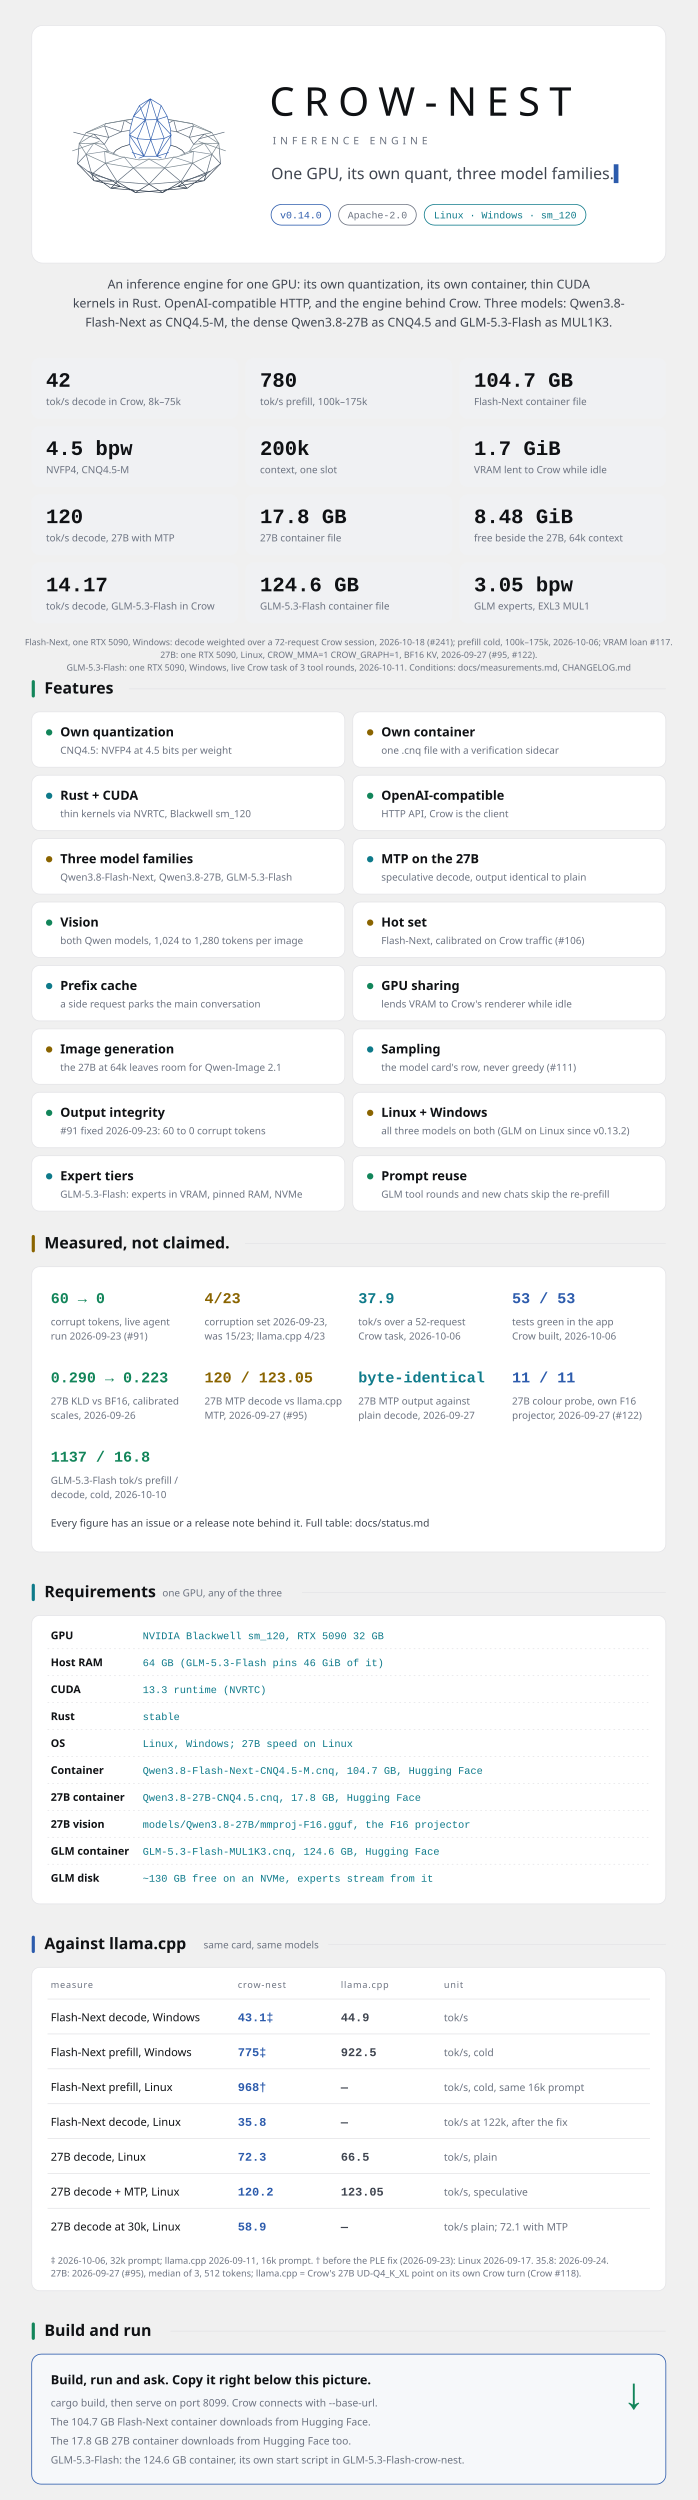
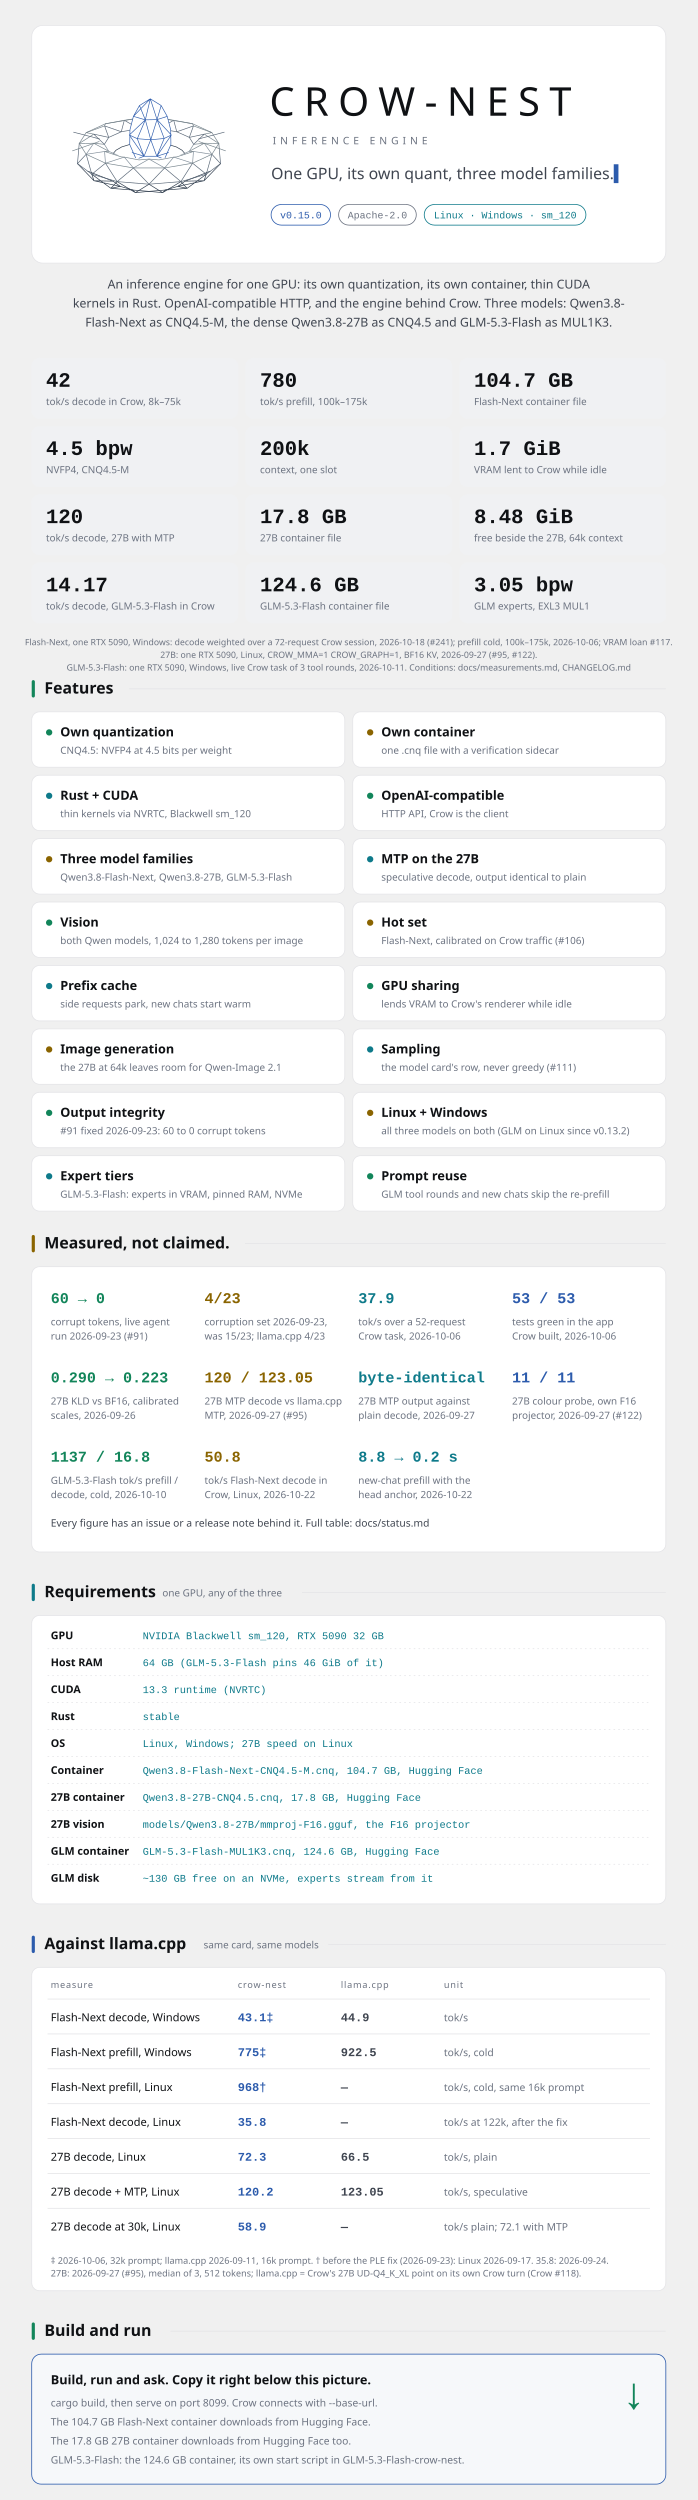
<svg xmlns="http://www.w3.org/2000/svg" viewBox="0 0 880 3154" width="880" height="3154" role="img" aria-label="crow-nest: one GPU, its own quant, three model families. Features, measurements, requirements.">
  <rect x="40" y="32" width="800" height="300" rx="14" fill="#ffffff" stroke="#e4e4e7" />
  <svg x="48" y="44" width="280" height="280" viewBox="0 0 1024 1024">
    <defs>
      <clipPath id="noegg">
        <path clip-rule="evenodd" d="M0 0H1024V1024H0ZM518.0 295.0 568.2 326.0 595.7 375.6 612.5 437.6 612.7 505.8 583.0 574.0 518.0 605.0 453.0 574.0 423.3 505.8 423.5 437.6 440.3 375.6 467.8 326.0Z" />
      </clipPath>
      <clipPath id="abovefront">
        <path d="M0 0H1024V479L774.0 479.0L767.4 500.0L716.8 537.8L625.7 564.0L512.0 573.3L398.3 564.0L307.2 537.8L256.6 500.0L250.0 479.0L0 479Z" />
      </clipPath>
    </defs>
    <g fill="none" stroke-width="3" stroke-linejoin="round" stroke-linecap="round">
      <path stroke="#283647" clip-path="url(#noegg)" d="M346 548 360 532 386 517 422 506 465 499 512 497 559 499 602 506 638 517 664 532 678 548" />
      <path stroke="#75838b" d="M718 505 767 500 698 537M698 537 717 538 640 563M640 563 626 564 558 577M558 577 512 573 466 577M466 577 398 564 384 563M384 563 307 538 326 537M326 537 257 500 306 505" />
      <path stroke="#576575" clip-path="url(#noegg)" d="M306 505 257 458 326 473M326 473 307 420 384 447M384 447 398 394 466 433M466 433 512 385 558 433M558 433 626 394 640 447M640 447 717 420 698 473M698 473 767 458 718 505" />
      <path stroke="#7f8c98" d="M767 500 802 551 717 538M717 538 713 592 626 564M626 564 584 614 512 573M512 573 440 614 398 564M398 564 311 592 307 538M307 538 222 551 257 500" />
      <path stroke="#75838b" clip-path="url(#noegg)" d="M257 500 190 501 257 458M257 458 222 451 307 420M307 420 311 410 398 394M398 394 440 388 512 385M512 385 584 388 626 394M626 394 713 410 717 420M717 420 802 451 767 458M767 458 834 501 767 500" />
      <path stroke="#576575" d="M834 501 842 594 802 551M802 551 776 643 713 592M713 592 659 677 584 614M584 614 512 689 440 614M440 614 365 677 311 592M311 592 248 643 222 551M222 551 182 594 190 501" />
      <path stroke="#283647" d="M842 594 766 673 776 643M776 643 688 708 659 677M659 677 575 728 512 689M512 689 449 728 365 677M365 677 336 708 248 643M248 643 258 673 182 594M794 629 678 675 766 673M766 673 645 699 688 708M688 708 586 716 575 728M575 728 512 722 449 728M449 728 438 716 336 708M336 708 379 699 258 673M258 673 346 675 230 629" />
      <path stroke="#576575" clip-path="url(#noegg)" d="M306 505 326 473 384 447 466 433 558 433 640 447 698 473 718 505" />
      <path stroke="#7f8c98" clip-path="url(#abovefront)" d="M718 505 698 537 640 563 558 577 466 577 384 563 326 537 306 505" />
      <path stroke="#75838b" clip-path="url(#noegg)" d="M190 501 222 451 311 410 440 388 584 388 713 410 802 451 834 501" />
      <path stroke="#75838b" d="M834 501 802 551 713 592 584 614 440 614 311 592 222 551 190 501" />
      <path stroke="#576575" d="M842 594 776 643 659 677 512 689 365 677 248 643 182 594" />
      <path stroke="#283647" d="M678 675 645 699 586 716 512 722 438 716 379 699 346 675" />
      <path stroke="#2c5bac" clip-path="url(#abovefront)" d="M440 376 495 392 549 391 596 376M421 462 458 479 520 484 582 478 615 462M434 543 489 560 548 560 602 543M440 376 518 295 495 392M518 295 549 391M468 326 495 392M568 326 549 391M421 462 495 392 458 479M495 392 520 484 549 391 582 478M549 391 615 462M458 479 489 560 520 484 548 560 582 478M421 462 489 560M615 462 548 560M489 560 453 574M548 560 583 574M518 295 568 326 596 376 612 438 613 506 583 574 518 605 453 574 423 506 424 438 440 376 468 326 518 295" />
      <path stroke="#75838b" d="M742 492 865 535" />
      <path stroke="#576575" clip-path="url(#noegg)" d="M741 480 859 449" />
      <path stroke="#75838b" d="M282 492 159 535" />
      <path stroke="#576575" clip-path="url(#noegg)" d="M283 480 164 449" />
    </g>
  </svg>
  <text x="340" y="146" font-family="-apple-system,BlinkMacSystemFont,'Segoe UI','Noto Sans',Helvetica,Arial,sans-serif" font-size="50" font-weight="300" fill="#0f1114" text-anchor="start" letter-spacing="12">CROW-NEST</text>
  <text x="344" y="182" font-family="-apple-system,BlinkMacSystemFont,'Segoe UI','Noto Sans',Helvetica,Arial,sans-serif" font-size="13" font-weight="400" fill="#6b7280" text-anchor="start" letter-spacing="5">INFERENCE ENGINE</text>
  <text x="342" y="226" font-family="-apple-system,BlinkMacSystemFont,'Segoe UI','Noto Sans',Helvetica,Arial,sans-serif" font-size="20" fill="#3f4550">One GPU, its own quant, three model families.<tspan fill="#2c5bac">▍<animate attributeName="opacity" values="1;1;0;0" keyTimes="0;.5;.5;1" dur="1.1s" repeatCount="indefinite" />
    </tspan>
  </text>
  <rect x="342" y="258" width="75" height="26" rx="13" fill="none" stroke="#2c5bac" />
-   <text x="379.6" y="275.5" font-family="ui-monospace,SFMono-Regular,'SF Mono',Menlo,Consolas,'Liberation Mono',monospace" font-size="12.5" font-weight="400" fill="#2c5bac" text-anchor="middle" letter-spacing="0">v0.14.0</text>
+   <text x="379.6" y="275.5" font-family="ui-monospace,SFMono-Regular,'SF Mono',Menlo,Consolas,'Liberation Mono',monospace" font-size="12.5" font-weight="400" fill="#2c5bac" text-anchor="middle" letter-spacing="0">v0.15.0</text>
  <rect x="427.2" y="258" width="98" height="26" rx="13" fill="none" stroke="#6b7280" />
  <text x="476.2" y="275.5" font-family="ui-monospace,SFMono-Regular,'SF Mono',Menlo,Consolas,'Liberation Mono',monospace" font-size="12.5" font-weight="400" fill="#6b7280" text-anchor="middle" letter-spacing="0">Apache-2.0</text>
  <rect x="535.2" y="258" width="204" height="26" rx="13" fill="none" stroke="#0e7a8a" />
  <text x="637.4" y="275.5" font-family="ui-monospace,SFMono-Regular,'SF Mono',Menlo,Consolas,'Liberation Mono',monospace" font-size="12.5" font-weight="400" fill="#0e7a8a" text-anchor="middle" letter-spacing="0">Linux · Windows · sm_120</text>
  <text x="440.0" y="364" font-family="-apple-system,BlinkMacSystemFont,'Segoe UI','Noto Sans',Helvetica,Arial,sans-serif" font-size="15.5" font-weight="400" fill="#3f4550" text-anchor="middle" letter-spacing="0">An inference engine for one GPU: its own quantization, its own container, thin CUDA</text>
  <text x="440.0" y="388" font-family="-apple-system,BlinkMacSystemFont,'Segoe UI','Noto Sans',Helvetica,Arial,sans-serif" font-size="15.5" font-weight="400" fill="#3f4550" text-anchor="middle" letter-spacing="0">kernels in Rust. OpenAI-compatible HTTP, and the engine behind Crow. Three models: Qwen3.8-</text>
  <text x="440.0" y="412" font-family="-apple-system,BlinkMacSystemFont,'Segoe UI','Noto Sans',Helvetica,Arial,sans-serif" font-size="15.5" font-weight="400" fill="#3f4550" text-anchor="middle" letter-spacing="0">Flash-Next as CNQ4.5-M, the dense Qwen3.8-27B as CNQ4.5 and GLM-5.3-Flash as MUL1K3.</text>
  <rect x="40" y="452" width="260" height="76" rx="10" fill="#f0f1f3" stroke="#f0f1f3" />
  <text x="58" y="488" font-family="ui-monospace,SFMono-Regular,'SF Mono',Menlo,Consolas,'Liberation Mono',monospace" font-size="26" font-weight="600" fill="#0f1114" text-anchor="start" letter-spacing="0">42</text>
  <text x="58" y="511" font-family="-apple-system,BlinkMacSystemFont,'Segoe UI','Noto Sans',Helvetica,Arial,sans-serif" font-size="12.5" font-weight="400" fill="#6b7280" text-anchor="start" letter-spacing="0">tok/s decode in Crow, 8k–75k</text>
  <rect x="310" y="452" width="260" height="76" rx="10" fill="#f0f1f3" stroke="#f0f1f3" />
  <text x="328" y="488" font-family="ui-monospace,SFMono-Regular,'SF Mono',Menlo,Consolas,'Liberation Mono',monospace" font-size="26" font-weight="600" fill="#0f1114" text-anchor="start" letter-spacing="0">780</text>
  <text x="328" y="511" font-family="-apple-system,BlinkMacSystemFont,'Segoe UI','Noto Sans',Helvetica,Arial,sans-serif" font-size="12.5" font-weight="400" fill="#6b7280" text-anchor="start" letter-spacing="0">tok/s prefill, 100k–175k</text>
  <rect x="580" y="452" width="260" height="76" rx="10" fill="#f0f1f3" stroke="#f0f1f3" />
  <text x="598" y="488" font-family="ui-monospace,SFMono-Regular,'SF Mono',Menlo,Consolas,'Liberation Mono',monospace" font-size="26" font-weight="600" fill="#0f1114" text-anchor="start" letter-spacing="0">104.7 GB</text>
  <text x="598" y="511" font-family="-apple-system,BlinkMacSystemFont,'Segoe UI','Noto Sans',Helvetica,Arial,sans-serif" font-size="12.5" font-weight="400" fill="#6b7280" text-anchor="start" letter-spacing="0">Flash-Next container file</text>
  <rect x="40" y="538" width="260" height="76" rx="10" fill="#f0f1f3" stroke="#f0f1f3" />
  <text x="58" y="574" font-family="ui-monospace,SFMono-Regular,'SF Mono',Menlo,Consolas,'Liberation Mono',monospace" font-size="26" font-weight="600" fill="#0f1114" text-anchor="start" letter-spacing="0">4.5 bpw</text>
  <text x="58" y="597" font-family="-apple-system,BlinkMacSystemFont,'Segoe UI','Noto Sans',Helvetica,Arial,sans-serif" font-size="12.5" font-weight="400" fill="#6b7280" text-anchor="start" letter-spacing="0">NVFP4, CNQ4.5-M</text>
  <rect x="310" y="538" width="260" height="76" rx="10" fill="#f0f1f3" stroke="#f0f1f3" />
  <text x="328" y="574" font-family="ui-monospace,SFMono-Regular,'SF Mono',Menlo,Consolas,'Liberation Mono',monospace" font-size="26" font-weight="600" fill="#0f1114" text-anchor="start" letter-spacing="0">200k</text>
  <text x="328" y="597" font-family="-apple-system,BlinkMacSystemFont,'Segoe UI','Noto Sans',Helvetica,Arial,sans-serif" font-size="12.5" font-weight="400" fill="#6b7280" text-anchor="start" letter-spacing="0">context, one slot</text>
  <rect x="580" y="538" width="260" height="76" rx="10" fill="#f0f1f3" stroke="#f0f1f3" />
  <text x="598" y="574" font-family="ui-monospace,SFMono-Regular,'SF Mono',Menlo,Consolas,'Liberation Mono',monospace" font-size="26" font-weight="600" fill="#0f1114" text-anchor="start" letter-spacing="0">1.7 GiB</text>
  <text x="598" y="597" font-family="-apple-system,BlinkMacSystemFont,'Segoe UI','Noto Sans',Helvetica,Arial,sans-serif" font-size="12.5" font-weight="400" fill="#6b7280" text-anchor="start" letter-spacing="0">VRAM lent to Crow while idle</text>
  <rect x="40" y="624" width="260" height="76" rx="10" fill="#f0f1f3" stroke="#f0f1f3" />
  <text x="58" y="660" font-family="ui-monospace,SFMono-Regular,'SF Mono',Menlo,Consolas,'Liberation Mono',monospace" font-size="26" font-weight="600" fill="#0f1114" text-anchor="start" letter-spacing="0">120</text>
  <text x="58" y="683" font-family="-apple-system,BlinkMacSystemFont,'Segoe UI','Noto Sans',Helvetica,Arial,sans-serif" font-size="12.5" font-weight="400" fill="#6b7280" text-anchor="start" letter-spacing="0">tok/s decode, 27B with MTP</text>
  <rect x="310" y="624" width="260" height="76" rx="10" fill="#f0f1f3" stroke="#f0f1f3" />
  <text x="328" y="660" font-family="ui-monospace,SFMono-Regular,'SF Mono',Menlo,Consolas,'Liberation Mono',monospace" font-size="26" font-weight="600" fill="#0f1114" text-anchor="start" letter-spacing="0">17.8 GB</text>
  <text x="328" y="683" font-family="-apple-system,BlinkMacSystemFont,'Segoe UI','Noto Sans',Helvetica,Arial,sans-serif" font-size="12.5" font-weight="400" fill="#6b7280" text-anchor="start" letter-spacing="0">27B container file</text>
  <rect x="580" y="624" width="260" height="76" rx="10" fill="#f0f1f3" stroke="#f0f1f3" />
  <text x="598" y="660" font-family="ui-monospace,SFMono-Regular,'SF Mono',Menlo,Consolas,'Liberation Mono',monospace" font-size="26" font-weight="600" fill="#0f1114" text-anchor="start" letter-spacing="0">8.48 GiB</text>
  <text x="598" y="683" font-family="-apple-system,BlinkMacSystemFont,'Segoe UI','Noto Sans',Helvetica,Arial,sans-serif" font-size="12.5" font-weight="400" fill="#6b7280" text-anchor="start" letter-spacing="0">free beside the 27B, 64k context</text>
  <rect x="40" y="710" width="260" height="76" rx="10" fill="#f0f1f3" stroke="#f0f1f3" />
  <text x="58" y="746" font-family="ui-monospace,SFMono-Regular,'SF Mono',Menlo,Consolas,'Liberation Mono',monospace" font-size="26" font-weight="600" fill="#0f1114" text-anchor="start" letter-spacing="0">14.17</text>
  <text x="58" y="769" font-family="-apple-system,BlinkMacSystemFont,'Segoe UI','Noto Sans',Helvetica,Arial,sans-serif" font-size="12.5" font-weight="400" fill="#6b7280" text-anchor="start" letter-spacing="0">tok/s decode, GLM-5.3-Flash in Crow</text>
  <rect x="310" y="710" width="260" height="76" rx="10" fill="#f0f1f3" stroke="#f0f1f3" />
  <text x="328" y="746" font-family="ui-monospace,SFMono-Regular,'SF Mono',Menlo,Consolas,'Liberation Mono',monospace" font-size="26" font-weight="600" fill="#0f1114" text-anchor="start" letter-spacing="0">124.6 GB</text>
  <text x="328" y="769" font-family="-apple-system,BlinkMacSystemFont,'Segoe UI','Noto Sans',Helvetica,Arial,sans-serif" font-size="12.5" font-weight="400" fill="#6b7280" text-anchor="start" letter-spacing="0">GLM-5.3-Flash container file</text>
  <rect x="580" y="710" width="260" height="76" rx="10" fill="#f0f1f3" stroke="#f0f1f3" />
  <text x="598" y="746" font-family="ui-monospace,SFMono-Regular,'SF Mono',Menlo,Consolas,'Liberation Mono',monospace" font-size="26" font-weight="600" fill="#0f1114" text-anchor="start" letter-spacing="0">3.05 bpw</text>
  <text x="598" y="769" font-family="-apple-system,BlinkMacSystemFont,'Segoe UI','Noto Sans',Helvetica,Arial,sans-serif" font-size="12.5" font-weight="400" fill="#6b7280" text-anchor="start" letter-spacing="0">GLM experts, EXL3 MUL1</text>
  <text x="440.0" y="814" font-family="-apple-system,BlinkMacSystemFont,'Segoe UI','Noto Sans',Helvetica,Arial,sans-serif" font-size="11" font-weight="400" fill="#6b7280" text-anchor="middle" letter-spacing="0">Flash-Next, one RTX 5090, Windows: decode weighted over a 72-request Crow session, 2026-10-18 (#241); prefill cold, 100k–175k, 2026-10-06; VRAM loan #117.</text>
  <text x="440.0" y="830" font-family="-apple-system,BlinkMacSystemFont,'Segoe UI','Noto Sans',Helvetica,Arial,sans-serif" font-size="11" font-weight="400" fill="#6b7280" text-anchor="middle" letter-spacing="0">27B: one RTX 5090, Linux, CROW_MMA=1 CROW_GRAPH=1, BF16 KV, 2026-09-27 (#95, #122).</text>
  <text x="440.0" y="846" font-family="-apple-system,BlinkMacSystemFont,'Segoe UI','Noto Sans',Helvetica,Arial,sans-serif" font-size="11" font-weight="400" fill="#6b7280" text-anchor="middle" letter-spacing="0">GLM-5.3-Flash: one RTX 5090, Windows, live Crow task of 3 tool rounds, 2026-10-11. Conditions: docs/measurements.md, CHANGELOG.md</text>
  <rect x="40" y="858" width="4" height="22" rx="2" fill="#12855a" />
  <text x="56" y="875" font-family="-apple-system,BlinkMacSystemFont,'Segoe UI','Noto Sans',Helvetica,Arial,sans-serif" font-size="20" font-weight="600" fill="#0f1114" text-anchor="start" letter-spacing="0">Features</text>
  <line x1="163" y1="869" x2="840" y2="869" stroke="#e4e4e7" />
  <rect x="40" y="898" width="395" height="70" rx="10" fill="#ffffff" stroke="#e4e4e7" />
  <circle cx="62" cy="924" r="4" fill="#12855a" />
  <text x="76" y="929" font-family="-apple-system,BlinkMacSystemFont,'Segoe UI','Noto Sans',Helvetica,Arial,sans-serif" font-size="16" font-weight="600" fill="#0f1114" text-anchor="start" letter-spacing="0">Own quantization</text>
  <text x="76" y="951" font-family="-apple-system,BlinkMacSystemFont,'Segoe UI','Noto Sans',Helvetica,Arial,sans-serif" font-size="12.5" font-weight="400" fill="#6b7280" text-anchor="start" letter-spacing="0">CNQ4.5: NVFP4 at 4.5 bits per weight</text>
  <rect x="445" y="898" width="395" height="70" rx="10" fill="#ffffff" stroke="#e4e4e7" />
  <circle cx="467" cy="924" r="4" fill="#8a6400" />
  <text x="481" y="929" font-family="-apple-system,BlinkMacSystemFont,'Segoe UI','Noto Sans',Helvetica,Arial,sans-serif" font-size="16" font-weight="600" fill="#0f1114" text-anchor="start" letter-spacing="0">Own container</text>
  <text x="481" y="951" font-family="-apple-system,BlinkMacSystemFont,'Segoe UI','Noto Sans',Helvetica,Arial,sans-serif" font-size="12.5" font-weight="400" fill="#6b7280" text-anchor="start" letter-spacing="0">one .cnq file with a verification sidecar</text>
  <rect x="40" y="978" width="395" height="70" rx="10" fill="#ffffff" stroke="#e4e4e7" />
  <circle cx="62" cy="1004" r="4" fill="#0e7a8a" />
  <text x="76" y="1009" font-family="-apple-system,BlinkMacSystemFont,'Segoe UI','Noto Sans',Helvetica,Arial,sans-serif" font-size="16" font-weight="600" fill="#0f1114" text-anchor="start" letter-spacing="0">Rust + CUDA</text>
  <text x="76" y="1031" font-family="-apple-system,BlinkMacSystemFont,'Segoe UI','Noto Sans',Helvetica,Arial,sans-serif" font-size="12.5" font-weight="400" fill="#6b7280" text-anchor="start" letter-spacing="0">thin kernels via NVRTC, Blackwell sm_120</text>
  <rect x="445" y="978" width="395" height="70" rx="10" fill="#ffffff" stroke="#e4e4e7" />
  <circle cx="467" cy="1004" r="4" fill="#12855a" />
  <text x="481" y="1009" font-family="-apple-system,BlinkMacSystemFont,'Segoe UI','Noto Sans',Helvetica,Arial,sans-serif" font-size="16" font-weight="600" fill="#0f1114" text-anchor="start" letter-spacing="0">OpenAI-compatible</text>
  <text x="481" y="1031" font-family="-apple-system,BlinkMacSystemFont,'Segoe UI','Noto Sans',Helvetica,Arial,sans-serif" font-size="12.5" font-weight="400" fill="#6b7280" text-anchor="start" letter-spacing="0">HTTP API, Crow is the client</text>
  <rect x="40" y="1058" width="395" height="70" rx="10" fill="#ffffff" stroke="#e4e4e7" />
  <circle cx="62" cy="1084" r="4" fill="#8a6400" />
  <text x="76" y="1089" font-family="-apple-system,BlinkMacSystemFont,'Segoe UI','Noto Sans',Helvetica,Arial,sans-serif" font-size="16" font-weight="600" fill="#0f1114" text-anchor="start" letter-spacing="0">Three model families</text>
  <text x="76" y="1111" font-family="-apple-system,BlinkMacSystemFont,'Segoe UI','Noto Sans',Helvetica,Arial,sans-serif" font-size="12.5" font-weight="400" fill="#6b7280" text-anchor="start" letter-spacing="0">Qwen3.8-Flash-Next, Qwen3.8-27B, GLM-5.3-Flash</text>
  <rect x="445" y="1058" width="395" height="70" rx="10" fill="#ffffff" stroke="#e4e4e7" />
  <circle cx="467" cy="1084" r="4" fill="#0e7a8a" />
  <text x="481" y="1089" font-family="-apple-system,BlinkMacSystemFont,'Segoe UI','Noto Sans',Helvetica,Arial,sans-serif" font-size="16" font-weight="600" fill="#0f1114" text-anchor="start" letter-spacing="0">MTP on the 27B</text>
  <text x="481" y="1111" font-family="-apple-system,BlinkMacSystemFont,'Segoe UI','Noto Sans',Helvetica,Arial,sans-serif" font-size="12.5" font-weight="400" fill="#6b7280" text-anchor="start" letter-spacing="0">speculative decode, output identical to plain</text>
  <rect x="40" y="1138" width="395" height="70" rx="10" fill="#ffffff" stroke="#e4e4e7" />
  <circle cx="62" cy="1164" r="4" fill="#12855a" />
  <text x="76" y="1169" font-family="-apple-system,BlinkMacSystemFont,'Segoe UI','Noto Sans',Helvetica,Arial,sans-serif" font-size="16" font-weight="600" fill="#0f1114" text-anchor="start" letter-spacing="0">Vision</text>
  <text x="76" y="1191" font-family="-apple-system,BlinkMacSystemFont,'Segoe UI','Noto Sans',Helvetica,Arial,sans-serif" font-size="12.5" font-weight="400" fill="#6b7280" text-anchor="start" letter-spacing="0">both Qwen models, 1,024 to 1,280 tokens per image</text>
  <rect x="445" y="1138" width="395" height="70" rx="10" fill="#ffffff" stroke="#e4e4e7" />
  <circle cx="467" cy="1164" r="4" fill="#8a6400" />
  <text x="481" y="1169" font-family="-apple-system,BlinkMacSystemFont,'Segoe UI','Noto Sans',Helvetica,Arial,sans-serif" font-size="16" font-weight="600" fill="#0f1114" text-anchor="start" letter-spacing="0">Hot set</text>
  <text x="481" y="1191" font-family="-apple-system,BlinkMacSystemFont,'Segoe UI','Noto Sans',Helvetica,Arial,sans-serif" font-size="12.5" font-weight="400" fill="#6b7280" text-anchor="start" letter-spacing="0">Flash-Next, calibrated on Crow traffic (#106)</text>
  <rect x="40" y="1218" width="395" height="70" rx="10" fill="#ffffff" stroke="#e4e4e7" />
  <circle cx="62" cy="1244" r="4" fill="#0e7a8a" />
  <text x="76" y="1249" font-family="-apple-system,BlinkMacSystemFont,'Segoe UI','Noto Sans',Helvetica,Arial,sans-serif" font-size="16" font-weight="600" fill="#0f1114" text-anchor="start" letter-spacing="0">Prefix cache</text>
-   <text x="76" y="1271" font-family="-apple-system,BlinkMacSystemFont,'Segoe UI','Noto Sans',Helvetica,Arial,sans-serif" font-size="12.5" font-weight="400" fill="#6b7280" text-anchor="start" letter-spacing="0">a side request parks the main conversation</text>
+   <text x="76" y="1271" font-family="-apple-system,BlinkMacSystemFont,'Segoe UI','Noto Sans',Helvetica,Arial,sans-serif" font-size="12.5" font-weight="400" fill="#6b7280" text-anchor="start" letter-spacing="0">side requests park, new chats start warm</text>
  <rect x="445" y="1218" width="395" height="70" rx="10" fill="#ffffff" stroke="#e4e4e7" />
  <circle cx="467" cy="1244" r="4" fill="#12855a" />
  <text x="481" y="1249" font-family="-apple-system,BlinkMacSystemFont,'Segoe UI','Noto Sans',Helvetica,Arial,sans-serif" font-size="16" font-weight="600" fill="#0f1114" text-anchor="start" letter-spacing="0">GPU sharing</text>
  <text x="481" y="1271" font-family="-apple-system,BlinkMacSystemFont,'Segoe UI','Noto Sans',Helvetica,Arial,sans-serif" font-size="12.5" font-weight="400" fill="#6b7280" text-anchor="start" letter-spacing="0">lends VRAM to Crow's renderer while idle</text>
  <rect x="40" y="1298" width="395" height="70" rx="10" fill="#ffffff" stroke="#e4e4e7" />
  <circle cx="62" cy="1324" r="4" fill="#8a6400" />
  <text x="76" y="1329" font-family="-apple-system,BlinkMacSystemFont,'Segoe UI','Noto Sans',Helvetica,Arial,sans-serif" font-size="16" font-weight="600" fill="#0f1114" text-anchor="start" letter-spacing="0">Image generation</text>
  <text x="76" y="1351" font-family="-apple-system,BlinkMacSystemFont,'Segoe UI','Noto Sans',Helvetica,Arial,sans-serif" font-size="12.5" font-weight="400" fill="#6b7280" text-anchor="start" letter-spacing="0">the 27B at 64k leaves room for Qwen-Image 2.1</text>
  <rect x="445" y="1298" width="395" height="70" rx="10" fill="#ffffff" stroke="#e4e4e7" />
  <circle cx="467" cy="1324" r="4" fill="#0e7a8a" />
  <text x="481" y="1329" font-family="-apple-system,BlinkMacSystemFont,'Segoe UI','Noto Sans',Helvetica,Arial,sans-serif" font-size="16" font-weight="600" fill="#0f1114" text-anchor="start" letter-spacing="0">Sampling</text>
  <text x="481" y="1351" font-family="-apple-system,BlinkMacSystemFont,'Segoe UI','Noto Sans',Helvetica,Arial,sans-serif" font-size="12.5" font-weight="400" fill="#6b7280" text-anchor="start" letter-spacing="0">the model card's row, never greedy (#111)</text>
  <rect x="40" y="1378" width="395" height="70" rx="10" fill="#ffffff" stroke="#e4e4e7" />
  <circle cx="62" cy="1404" r="4" fill="#12855a" />
  <text x="76" y="1409" font-family="-apple-system,BlinkMacSystemFont,'Segoe UI','Noto Sans',Helvetica,Arial,sans-serif" font-size="16" font-weight="600" fill="#0f1114" text-anchor="start" letter-spacing="0">Output integrity</text>
  <text x="76" y="1431" font-family="-apple-system,BlinkMacSystemFont,'Segoe UI','Noto Sans',Helvetica,Arial,sans-serif" font-size="12.5" font-weight="400" fill="#6b7280" text-anchor="start" letter-spacing="0">#91 fixed 2026-09-23: 60 to 0 corrupt tokens</text>
  <rect x="445" y="1378" width="395" height="70" rx="10" fill="#ffffff" stroke="#e4e4e7" />
  <circle cx="467" cy="1404" r="4" fill="#8a6400" />
  <text x="481" y="1409" font-family="-apple-system,BlinkMacSystemFont,'Segoe UI','Noto Sans',Helvetica,Arial,sans-serif" font-size="16" font-weight="600" fill="#0f1114" text-anchor="start" letter-spacing="0">Linux + Windows</text>
  <text x="481" y="1431" font-family="-apple-system,BlinkMacSystemFont,'Segoe UI','Noto Sans',Helvetica,Arial,sans-serif" font-size="12.5" font-weight="400" fill="#6b7280" text-anchor="start" letter-spacing="0">all three models on both (GLM on Linux since v0.13.2)</text>
  <rect x="40" y="1458" width="395" height="70" rx="10" fill="#ffffff" stroke="#e4e4e7" />
  <circle cx="62" cy="1484" r="4" fill="#0e7a8a" />
  <text x="76" y="1489" font-family="-apple-system,BlinkMacSystemFont,'Segoe UI','Noto Sans',Helvetica,Arial,sans-serif" font-size="16" font-weight="600" fill="#0f1114" text-anchor="start" letter-spacing="0">Expert tiers</text>
  <text x="76" y="1511" font-family="-apple-system,BlinkMacSystemFont,'Segoe UI','Noto Sans',Helvetica,Arial,sans-serif" font-size="12.5" font-weight="400" fill="#6b7280" text-anchor="start" letter-spacing="0">GLM-5.3-Flash: experts in VRAM, pinned RAM, NVMe</text>
  <rect x="445" y="1458" width="395" height="70" rx="10" fill="#ffffff" stroke="#e4e4e7" />
  <circle cx="467" cy="1484" r="4" fill="#12855a" />
  <text x="481" y="1489" font-family="-apple-system,BlinkMacSystemFont,'Segoe UI','Noto Sans',Helvetica,Arial,sans-serif" font-size="16" font-weight="600" fill="#0f1114" text-anchor="start" letter-spacing="0">Prompt reuse</text>
  <text x="481" y="1511" font-family="-apple-system,BlinkMacSystemFont,'Segoe UI','Noto Sans',Helvetica,Arial,sans-serif" font-size="12.5" font-weight="400" fill="#6b7280" text-anchor="start" letter-spacing="0">GLM tool rounds and new chats skip the re-prefill</text>
  <rect x="40" y="1558" width="4" height="22" rx="2" fill="#8a6400" />
  <text x="56" y="1575" font-family="-apple-system,BlinkMacSystemFont,'Segoe UI','Noto Sans',Helvetica,Arial,sans-serif" font-size="20" font-weight="600" fill="#0f1114" text-anchor="start" letter-spacing="0">Measured, not claimed.</text>
  <line x1="309" y1="1569" x2="840" y2="1569" stroke="#e4e4e7" />
  <rect x="40" y="1598" width="800" height="360" rx="10" fill="#ffffff" stroke="#e4e4e7" />
  <text x="64" y="1644" font-family="ui-monospace,SFMono-Regular,'SF Mono',Menlo,Consolas,'Liberation Mono',monospace" font-size="19" font-weight="600" fill="#12855a" text-anchor="start" letter-spacing="0">60 → 0</text>
  <text x="64" y="1672" font-family="-apple-system,BlinkMacSystemFont,'Segoe UI','Noto Sans',Helvetica,Arial,sans-serif" font-size="12.5" font-weight="400" fill="#6b7280" text-anchor="start" letter-spacing="0">corrupt tokens, live agent</text>
  <text x="64" y="1690" font-family="-apple-system,BlinkMacSystemFont,'Segoe UI','Noto Sans',Helvetica,Arial,sans-serif" font-size="12.5" font-weight="400" fill="#6b7280" text-anchor="start" letter-spacing="0">run 2026-09-23 (#91)</text>
  <text x="258" y="1644" font-family="ui-monospace,SFMono-Regular,'SF Mono',Menlo,Consolas,'Liberation Mono',monospace" font-size="19" font-weight="600" fill="#8a6400" text-anchor="start" letter-spacing="0">4/23</text>
  <text x="258" y="1672" font-family="-apple-system,BlinkMacSystemFont,'Segoe UI','Noto Sans',Helvetica,Arial,sans-serif" font-size="12.5" font-weight="400" fill="#6b7280" text-anchor="start" letter-spacing="0">corruption set 2026-09-23,</text>
  <text x="258" y="1690" font-family="-apple-system,BlinkMacSystemFont,'Segoe UI','Noto Sans',Helvetica,Arial,sans-serif" font-size="12.5" font-weight="400" fill="#6b7280" text-anchor="start" letter-spacing="0">was 15/23; llama.cpp 4/23</text>
  <text x="452" y="1644" font-family="ui-monospace,SFMono-Regular,'SF Mono',Menlo,Consolas,'Liberation Mono',monospace" font-size="19" font-weight="600" fill="#0e7a8a" text-anchor="start" letter-spacing="0">37.9</text>
  <text x="452" y="1672" font-family="-apple-system,BlinkMacSystemFont,'Segoe UI','Noto Sans',Helvetica,Arial,sans-serif" font-size="12.5" font-weight="400" fill="#6b7280" text-anchor="start" letter-spacing="0">tok/s over a 52-request</text>
  <text x="452" y="1690" font-family="-apple-system,BlinkMacSystemFont,'Segoe UI','Noto Sans',Helvetica,Arial,sans-serif" font-size="12.5" font-weight="400" fill="#6b7280" text-anchor="start" letter-spacing="0">Crow task, 2026-10-06</text>
  <text x="646" y="1644" font-family="ui-monospace,SFMono-Regular,'SF Mono',Menlo,Consolas,'Liberation Mono',monospace" font-size="19" font-weight="600" fill="#2c5bac" text-anchor="start" letter-spacing="0">53 / 53</text>
  <text x="646" y="1672" font-family="-apple-system,BlinkMacSystemFont,'Segoe UI','Noto Sans',Helvetica,Arial,sans-serif" font-size="12.5" font-weight="400" fill="#6b7280" text-anchor="start" letter-spacing="0">tests green in the app</text>
  <text x="646" y="1690" font-family="-apple-system,BlinkMacSystemFont,'Segoe UI','Noto Sans',Helvetica,Arial,sans-serif" font-size="12.5" font-weight="400" fill="#6b7280" text-anchor="start" letter-spacing="0">Crow built, 2026-10-06</text>
  <text x="64" y="1744" font-family="ui-monospace,SFMono-Regular,'SF Mono',Menlo,Consolas,'Liberation Mono',monospace" font-size="19" font-weight="600" fill="#12855a" text-anchor="start" letter-spacing="0">0.290 → 0.223</text>
  <text x="64" y="1772" font-family="-apple-system,BlinkMacSystemFont,'Segoe UI','Noto Sans',Helvetica,Arial,sans-serif" font-size="12.5" font-weight="400" fill="#6b7280" text-anchor="start" letter-spacing="0">27B KLD vs BF16, calibrated</text>
  <text x="64" y="1790" font-family="-apple-system,BlinkMacSystemFont,'Segoe UI','Noto Sans',Helvetica,Arial,sans-serif" font-size="12.5" font-weight="400" fill="#6b7280" text-anchor="start" letter-spacing="0">scales, 2026-09-26</text>
  <text x="258" y="1744" font-family="ui-monospace,SFMono-Regular,'SF Mono',Menlo,Consolas,'Liberation Mono',monospace" font-size="19" font-weight="600" fill="#8a6400" text-anchor="start" letter-spacing="0">120 / 123.05</text>
  <text x="258" y="1772" font-family="-apple-system,BlinkMacSystemFont,'Segoe UI','Noto Sans',Helvetica,Arial,sans-serif" font-size="12.5" font-weight="400" fill="#6b7280" text-anchor="start" letter-spacing="0">27B MTP decode vs llama.cpp</text>
  <text x="258" y="1790" font-family="-apple-system,BlinkMacSystemFont,'Segoe UI','Noto Sans',Helvetica,Arial,sans-serif" font-size="12.5" font-weight="400" fill="#6b7280" text-anchor="start" letter-spacing="0">MTP, 2026-09-27 (#95)</text>
  <text x="452" y="1744" font-family="ui-monospace,SFMono-Regular,'SF Mono',Menlo,Consolas,'Liberation Mono',monospace" font-size="19" font-weight="600" fill="#0e7a8a" text-anchor="start" letter-spacing="0">byte-identical</text>
  <text x="452" y="1772" font-family="-apple-system,BlinkMacSystemFont,'Segoe UI','Noto Sans',Helvetica,Arial,sans-serif" font-size="12.5" font-weight="400" fill="#6b7280" text-anchor="start" letter-spacing="0">27B MTP output against</text>
  <text x="452" y="1790" font-family="-apple-system,BlinkMacSystemFont,'Segoe UI','Noto Sans',Helvetica,Arial,sans-serif" font-size="12.5" font-weight="400" fill="#6b7280" text-anchor="start" letter-spacing="0">plain decode, 2026-09-27</text>
  <text x="646" y="1744" font-family="ui-monospace,SFMono-Regular,'SF Mono',Menlo,Consolas,'Liberation Mono',monospace" font-size="19" font-weight="600" fill="#2c5bac" text-anchor="start" letter-spacing="0">11 / 11</text>
  <text x="646" y="1772" font-family="-apple-system,BlinkMacSystemFont,'Segoe UI','Noto Sans',Helvetica,Arial,sans-serif" font-size="12.5" font-weight="400" fill="#6b7280" text-anchor="start" letter-spacing="0">27B colour probe, own F16</text>
  <text x="646" y="1790" font-family="-apple-system,BlinkMacSystemFont,'Segoe UI','Noto Sans',Helvetica,Arial,sans-serif" font-size="12.5" font-weight="400" fill="#6b7280" text-anchor="start" letter-spacing="0">projector, 2026-09-27 (#122)</text>
  <text x="64" y="1844" font-family="ui-monospace,SFMono-Regular,'SF Mono',Menlo,Consolas,'Liberation Mono',monospace" font-size="19" font-weight="600" fill="#12855a" text-anchor="start" letter-spacing="0">1137 / 16.8</text>
  <text x="64" y="1872" font-family="-apple-system,BlinkMacSystemFont,'Segoe UI','Noto Sans',Helvetica,Arial,sans-serif" font-size="12.5" font-weight="400" fill="#6b7280" text-anchor="start" letter-spacing="0">GLM-5.3-Flash tok/s prefill /</text>
  <text x="64" y="1890" font-family="-apple-system,BlinkMacSystemFont,'Segoe UI','Noto Sans',Helvetica,Arial,sans-serif" font-size="12.5" font-weight="400" fill="#6b7280" text-anchor="start" letter-spacing="0">decode, cold, 2026-10-10</text>
+   <text x="258" y="1844" font-family="ui-monospace,SFMono-Regular,'SF Mono',Menlo,Consolas,'Liberation Mono',monospace" font-size="19" font-weight="600" fill="#8a6400" text-anchor="start" letter-spacing="0">50.8</text>
+   <text x="258" y="1872" font-family="-apple-system,BlinkMacSystemFont,'Segoe UI','Noto Sans',Helvetica,Arial,sans-serif" font-size="12.5" font-weight="400" fill="#6b7280" text-anchor="start" letter-spacing="0">tok/s Flash-Next decode in</text>
+   <text x="258" y="1890" font-family="-apple-system,BlinkMacSystemFont,'Segoe UI','Noto Sans',Helvetica,Arial,sans-serif" font-size="12.5" font-weight="400" fill="#6b7280" text-anchor="start" letter-spacing="0">Crow, Linux, 2026-10-22</text>
+   <text x="452" y="1844" font-family="ui-monospace,SFMono-Regular,'SF Mono',Menlo,Consolas,'Liberation Mono',monospace" font-size="19" font-weight="600" fill="#0e7a8a" text-anchor="start" letter-spacing="0">8.8 → 0.2 s</text>
+   <text x="452" y="1872" font-family="-apple-system,BlinkMacSystemFont,'Segoe UI','Noto Sans',Helvetica,Arial,sans-serif" font-size="12.5" font-weight="400" fill="#6b7280" text-anchor="start" letter-spacing="0">new-chat prefill with the</text>
+   <text x="452" y="1890" font-family="-apple-system,BlinkMacSystemFont,'Segoe UI','Noto Sans',Helvetica,Arial,sans-serif" font-size="12.5" font-weight="400" fill="#6b7280" text-anchor="start" letter-spacing="0">head anchor, 2026-10-22</text>
  <text x="64" y="1926" font-family="-apple-system,BlinkMacSystemFont,'Segoe UI','Noto Sans',Helvetica,Arial,sans-serif" font-size="13" font-weight="400" fill="#3f4550" text-anchor="start" letter-spacing="0">Every figure has an issue or a release note behind it. Full table: docs/status.md</text>
  <rect x="40" y="1998" width="4" height="22" rx="2" fill="#0e7a8a" />
  <text x="56" y="2015" font-family="-apple-system,BlinkMacSystemFont,'Segoe UI','Noto Sans',Helvetica,Arial,sans-serif" font-size="20" font-weight="600" fill="#0f1114" text-anchor="start" letter-spacing="0">Requirements</text>
  <text x="204.8" y="2014" font-family="-apple-system,BlinkMacSystemFont,'Segoe UI','Noto Sans',Helvetica,Arial,sans-serif" font-size="12.5" font-weight="400" fill="#6b7280" text-anchor="start" letter-spacing="0">one GPU, any of the three</text>
  <line x1="381" y1="2009" x2="840" y2="2009" stroke="#e4e4e7" />
  <rect x="40" y="2038" width="800" height="364" rx="10" fill="#ffffff" stroke="#e4e4e7" />
  <text x="64" y="2068" font-family="-apple-system,BlinkMacSystemFont,'Segoe UI','Noto Sans',Helvetica,Arial,sans-serif" font-size="13.5" font-weight="600" fill="#0f1114" text-anchor="start" letter-spacing="0">GPU</text>
  <text x="180" y="2068" font-family="ui-monospace,SFMono-Regular,'SF Mono',Menlo,Consolas,'Liberation Mono',monospace" font-size="13" font-weight="400" fill="#0e7a8a" text-anchor="start" letter-spacing="0">NVIDIA Blackwell sm_120, RTX 5090 32 GB</text>
  <line x1="60" y1="2080" x2="820" y2="2080" stroke="#e4e4e7" stroke-dasharray="2 4" />
  <text x="64" y="2102" font-family="-apple-system,BlinkMacSystemFont,'Segoe UI','Noto Sans',Helvetica,Arial,sans-serif" font-size="13.5" font-weight="600" fill="#0f1114" text-anchor="start" letter-spacing="0">Host RAM</text>
  <text x="180" y="2102" font-family="ui-monospace,SFMono-Regular,'SF Mono',Menlo,Consolas,'Liberation Mono',monospace" font-size="13" font-weight="400" fill="#0e7a8a" text-anchor="start" letter-spacing="0">64 GB (GLM-5.3-Flash pins 46 GiB of it)</text>
  <line x1="60" y1="2114" x2="820" y2="2114" stroke="#e4e4e7" stroke-dasharray="2 4" />
  <text x="64" y="2136" font-family="-apple-system,BlinkMacSystemFont,'Segoe UI','Noto Sans',Helvetica,Arial,sans-serif" font-size="13.5" font-weight="600" fill="#0f1114" text-anchor="start" letter-spacing="0">CUDA</text>
  <text x="180" y="2136" font-family="ui-monospace,SFMono-Regular,'SF Mono',Menlo,Consolas,'Liberation Mono',monospace" font-size="13" font-weight="400" fill="#0e7a8a" text-anchor="start" letter-spacing="0">13.3 runtime (NVRTC)</text>
  <line x1="60" y1="2148" x2="820" y2="2148" stroke="#e4e4e7" stroke-dasharray="2 4" />
  <text x="64" y="2170" font-family="-apple-system,BlinkMacSystemFont,'Segoe UI','Noto Sans',Helvetica,Arial,sans-serif" font-size="13.5" font-weight="600" fill="#0f1114" text-anchor="start" letter-spacing="0">Rust</text>
  <text x="180" y="2170" font-family="ui-monospace,SFMono-Regular,'SF Mono',Menlo,Consolas,'Liberation Mono',monospace" font-size="13" font-weight="400" fill="#0e7a8a" text-anchor="start" letter-spacing="0">stable</text>
  <line x1="60" y1="2182" x2="820" y2="2182" stroke="#e4e4e7" stroke-dasharray="2 4" />
  <text x="64" y="2204" font-family="-apple-system,BlinkMacSystemFont,'Segoe UI','Noto Sans',Helvetica,Arial,sans-serif" font-size="13.5" font-weight="600" fill="#0f1114" text-anchor="start" letter-spacing="0">OS</text>
  <text x="180" y="2204" font-family="ui-monospace,SFMono-Regular,'SF Mono',Menlo,Consolas,'Liberation Mono',monospace" font-size="13" font-weight="400" fill="#0e7a8a" text-anchor="start" letter-spacing="0">Linux, Windows; 27B speed on Linux</text>
  <line x1="60" y1="2216" x2="820" y2="2216" stroke="#e4e4e7" stroke-dasharray="2 4" />
  <text x="64" y="2238" font-family="-apple-system,BlinkMacSystemFont,'Segoe UI','Noto Sans',Helvetica,Arial,sans-serif" font-size="13.5" font-weight="600" fill="#0f1114" text-anchor="start" letter-spacing="0">Container</text>
  <text x="180" y="2238" font-family="ui-monospace,SFMono-Regular,'SF Mono',Menlo,Consolas,'Liberation Mono',monospace" font-size="13" font-weight="400" fill="#0e7a8a" text-anchor="start" letter-spacing="0">Qwen3.8-Flash-Next-CNQ4.5-M.cnq, 104.7 GB, Hugging Face</text>
  <line x1="60" y1="2250" x2="820" y2="2250" stroke="#e4e4e7" stroke-dasharray="2 4" />
  <text x="64" y="2272" font-family="-apple-system,BlinkMacSystemFont,'Segoe UI','Noto Sans',Helvetica,Arial,sans-serif" font-size="13.5" font-weight="600" fill="#0f1114" text-anchor="start" letter-spacing="0">27B container</text>
  <text x="180" y="2272" font-family="ui-monospace,SFMono-Regular,'SF Mono',Menlo,Consolas,'Liberation Mono',monospace" font-size="13" font-weight="400" fill="#0e7a8a" text-anchor="start" letter-spacing="0">Qwen3.8-27B-CNQ4.5.cnq, 17.8 GB, Hugging Face</text>
  <line x1="60" y1="2284" x2="820" y2="2284" stroke="#e4e4e7" stroke-dasharray="2 4" />
  <text x="64" y="2306" font-family="-apple-system,BlinkMacSystemFont,'Segoe UI','Noto Sans',Helvetica,Arial,sans-serif" font-size="13.5" font-weight="600" fill="#0f1114" text-anchor="start" letter-spacing="0">27B vision</text>
  <text x="180" y="2306" font-family="ui-monospace,SFMono-Regular,'SF Mono',Menlo,Consolas,'Liberation Mono',monospace" font-size="13" font-weight="400" fill="#0e7a8a" text-anchor="start" letter-spacing="0">models/Qwen3.8-27B/mmproj-F16.gguf, the F16 projector</text>
  <line x1="60" y1="2318" x2="820" y2="2318" stroke="#e4e4e7" stroke-dasharray="2 4" />
  <text x="64" y="2340" font-family="-apple-system,BlinkMacSystemFont,'Segoe UI','Noto Sans',Helvetica,Arial,sans-serif" font-size="13.5" font-weight="600" fill="#0f1114" text-anchor="start" letter-spacing="0">GLM container</text>
  <text x="180" y="2340" font-family="ui-monospace,SFMono-Regular,'SF Mono',Menlo,Consolas,'Liberation Mono',monospace" font-size="13" font-weight="400" fill="#0e7a8a" text-anchor="start" letter-spacing="0">GLM-5.3-Flash-MUL1K3.cnq, 124.6 GB, Hugging Face</text>
  <line x1="60" y1="2352" x2="820" y2="2352" stroke="#e4e4e7" stroke-dasharray="2 4" />
  <text x="64" y="2374" font-family="-apple-system,BlinkMacSystemFont,'Segoe UI','Noto Sans',Helvetica,Arial,sans-serif" font-size="13.5" font-weight="600" fill="#0f1114" text-anchor="start" letter-spacing="0">GLM disk</text>
  <text x="180" y="2374" font-family="ui-monospace,SFMono-Regular,'SF Mono',Menlo,Consolas,'Liberation Mono',monospace" font-size="13" font-weight="400" fill="#0e7a8a" text-anchor="start" letter-spacing="0">~130 GB free on an NVMe, experts stream from it</text>
  <rect x="40" y="2442" width="4" height="22" rx="2" fill="#2c5bac" />
  <text x="56" y="2459" font-family="-apple-system,BlinkMacSystemFont,'Segoe UI','Noto Sans',Helvetica,Arial,sans-serif" font-size="20" font-weight="600" fill="#0f1114" text-anchor="start" letter-spacing="0">Against llama.cpp</text>
  <text x="256.8" y="2458" font-family="-apple-system,BlinkMacSystemFont,'Segoe UI','Noto Sans',Helvetica,Arial,sans-serif" font-size="12.5" font-weight="400" fill="#6b7280" text-anchor="start" letter-spacing="0">same card, same models</text>
  <line x1="414" y1="2453" x2="840" y2="2453" stroke="#e4e4e7" />
  <rect x="40" y="2482" width="800" height="408" rx="10" fill="#ffffff" stroke="#e4e4e7" />
  <text x="64" y="2508" font-family="-apple-system,BlinkMacSystemFont,'Segoe UI','Noto Sans',Helvetica,Arial,sans-serif" font-size="11.5" font-weight="400" fill="#6b7280" text-anchor="start" letter-spacing="1">measure</text>
  <text x="300" y="2508" font-family="-apple-system,BlinkMacSystemFont,'Segoe UI','Noto Sans',Helvetica,Arial,sans-serif" font-size="11.5" font-weight="400" fill="#6b7280" text-anchor="start" letter-spacing="1">crow-nest</text>
  <text x="430" y="2508" font-family="-apple-system,BlinkMacSystemFont,'Segoe UI','Noto Sans',Helvetica,Arial,sans-serif" font-size="11.5" font-weight="400" fill="#6b7280" text-anchor="start" letter-spacing="1">llama.cpp</text>
  <text x="560" y="2508" font-family="-apple-system,BlinkMacSystemFont,'Segoe UI','Noto Sans',Helvetica,Arial,sans-serif" font-size="11.5" font-weight="400" fill="#6b7280" text-anchor="start" letter-spacing="1">unit</text>
  <line x1="60" y1="2522" x2="820" y2="2522" stroke="#e4e4e7" />
  <text x="64" y="2550" font-family="-apple-system,BlinkMacSystemFont,'Segoe UI','Noto Sans',Helvetica,Arial,sans-serif" font-size="14" font-weight="400" fill="#0f1114" text-anchor="start" letter-spacing="0">Flash-Next decode, Windows</text>
  <text x="300" y="2550" font-family="ui-monospace,SFMono-Regular,'SF Mono',Menlo,Consolas,'Liberation Mono',monospace" font-size="15" font-weight="600" fill="#2c5bac" text-anchor="start" letter-spacing="0">43.1‡</text>
  <text x="430" y="2550" font-family="ui-monospace,SFMono-Regular,'SF Mono',Menlo,Consolas,'Liberation Mono',monospace" font-size="15" font-weight="600" fill="#3f4550" text-anchor="start" letter-spacing="0">44.9</text>
  <text x="560" y="2550" font-family="-apple-system,BlinkMacSystemFont,'Segoe UI','Noto Sans',Helvetica,Arial,sans-serif" font-size="13" font-weight="400" fill="#6b7280" text-anchor="start" letter-spacing="0">tok/s</text>
  <line x1="60" y1="2566" x2="820" y2="2566" stroke="#e4e4e7" />
  <text x="64" y="2594" font-family="-apple-system,BlinkMacSystemFont,'Segoe UI','Noto Sans',Helvetica,Arial,sans-serif" font-size="14" font-weight="400" fill="#0f1114" text-anchor="start" letter-spacing="0">Flash-Next prefill, Windows</text>
  <text x="300" y="2594" font-family="ui-monospace,SFMono-Regular,'SF Mono',Menlo,Consolas,'Liberation Mono',monospace" font-size="15" font-weight="600" fill="#2c5bac" text-anchor="start" letter-spacing="0">775‡</text>
  <text x="430" y="2594" font-family="ui-monospace,SFMono-Regular,'SF Mono',Menlo,Consolas,'Liberation Mono',monospace" font-size="15" font-weight="600" fill="#3f4550" text-anchor="start" letter-spacing="0">922.5</text>
  <text x="560" y="2594" font-family="-apple-system,BlinkMacSystemFont,'Segoe UI','Noto Sans',Helvetica,Arial,sans-serif" font-size="13" font-weight="400" fill="#6b7280" text-anchor="start" letter-spacing="0">tok/s, cold</text>
  <line x1="60" y1="2610" x2="820" y2="2610" stroke="#e4e4e7" />
  <text x="64" y="2638" font-family="-apple-system,BlinkMacSystemFont,'Segoe UI','Noto Sans',Helvetica,Arial,sans-serif" font-size="14" font-weight="400" fill="#0f1114" text-anchor="start" letter-spacing="0">Flash-Next prefill, Linux</text>
  <text x="300" y="2638" font-family="ui-monospace,SFMono-Regular,'SF Mono',Menlo,Consolas,'Liberation Mono',monospace" font-size="15" font-weight="600" fill="#2c5bac" text-anchor="start" letter-spacing="0">968†</text>
  <text x="430" y="2638" font-family="ui-monospace,SFMono-Regular,'SF Mono',Menlo,Consolas,'Liberation Mono',monospace" font-size="15" font-weight="600" fill="#3f4550" text-anchor="start" letter-spacing="0">—</text>
  <text x="560" y="2638" font-family="-apple-system,BlinkMacSystemFont,'Segoe UI','Noto Sans',Helvetica,Arial,sans-serif" font-size="13" font-weight="400" fill="#6b7280" text-anchor="start" letter-spacing="0">tok/s, cold, same 16k prompt</text>
  <line x1="60" y1="2654" x2="820" y2="2654" stroke="#e4e4e7" />
  <text x="64" y="2682" font-family="-apple-system,BlinkMacSystemFont,'Segoe UI','Noto Sans',Helvetica,Arial,sans-serif" font-size="14" font-weight="400" fill="#0f1114" text-anchor="start" letter-spacing="0">Flash-Next decode, Linux</text>
  <text x="300" y="2682" font-family="ui-monospace,SFMono-Regular,'SF Mono',Menlo,Consolas,'Liberation Mono',monospace" font-size="15" font-weight="600" fill="#2c5bac" text-anchor="start" letter-spacing="0">35.8</text>
  <text x="430" y="2682" font-family="ui-monospace,SFMono-Regular,'SF Mono',Menlo,Consolas,'Liberation Mono',monospace" font-size="15" font-weight="600" fill="#3f4550" text-anchor="start" letter-spacing="0">—</text>
  <text x="560" y="2682" font-family="-apple-system,BlinkMacSystemFont,'Segoe UI','Noto Sans',Helvetica,Arial,sans-serif" font-size="13" font-weight="400" fill="#6b7280" text-anchor="start" letter-spacing="0">tok/s at 122k, after the fix</text>
  <line x1="60" y1="2698" x2="820" y2="2698" stroke="#e4e4e7" />
  <text x="64" y="2726" font-family="-apple-system,BlinkMacSystemFont,'Segoe UI','Noto Sans',Helvetica,Arial,sans-serif" font-size="14" font-weight="400" fill="#0f1114" text-anchor="start" letter-spacing="0">27B decode, Linux</text>
  <text x="300" y="2726" font-family="ui-monospace,SFMono-Regular,'SF Mono',Menlo,Consolas,'Liberation Mono',monospace" font-size="15" font-weight="600" fill="#2c5bac" text-anchor="start" letter-spacing="0">72.3</text>
  <text x="430" y="2726" font-family="ui-monospace,SFMono-Regular,'SF Mono',Menlo,Consolas,'Liberation Mono',monospace" font-size="15" font-weight="600" fill="#3f4550" text-anchor="start" letter-spacing="0">66.5</text>
  <text x="560" y="2726" font-family="-apple-system,BlinkMacSystemFont,'Segoe UI','Noto Sans',Helvetica,Arial,sans-serif" font-size="13" font-weight="400" fill="#6b7280" text-anchor="start" letter-spacing="0">tok/s, plain</text>
  <line x1="60" y1="2742" x2="820" y2="2742" stroke="#e4e4e7" />
  <text x="64" y="2770" font-family="-apple-system,BlinkMacSystemFont,'Segoe UI','Noto Sans',Helvetica,Arial,sans-serif" font-size="14" font-weight="400" fill="#0f1114" text-anchor="start" letter-spacing="0">27B decode + MTP, Linux</text>
  <text x="300" y="2770" font-family="ui-monospace,SFMono-Regular,'SF Mono',Menlo,Consolas,'Liberation Mono',monospace" font-size="15" font-weight="600" fill="#2c5bac" text-anchor="start" letter-spacing="0">120.2</text>
  <text x="430" y="2770" font-family="ui-monospace,SFMono-Regular,'SF Mono',Menlo,Consolas,'Liberation Mono',monospace" font-size="15" font-weight="600" fill="#3f4550" text-anchor="start" letter-spacing="0">123.05</text>
  <text x="560" y="2770" font-family="-apple-system,BlinkMacSystemFont,'Segoe UI','Noto Sans',Helvetica,Arial,sans-serif" font-size="13" font-weight="400" fill="#6b7280" text-anchor="start" letter-spacing="0">tok/s, speculative</text>
  <line x1="60" y1="2786" x2="820" y2="2786" stroke="#e4e4e7" />
  <text x="64" y="2814" font-family="-apple-system,BlinkMacSystemFont,'Segoe UI','Noto Sans',Helvetica,Arial,sans-serif" font-size="14" font-weight="400" fill="#0f1114" text-anchor="start" letter-spacing="0">27B decode at 30k, Linux</text>
  <text x="300" y="2814" font-family="ui-monospace,SFMono-Regular,'SF Mono',Menlo,Consolas,'Liberation Mono',monospace" font-size="15" font-weight="600" fill="#2c5bac" text-anchor="start" letter-spacing="0">58.9</text>
  <text x="430" y="2814" font-family="ui-monospace,SFMono-Regular,'SF Mono',Menlo,Consolas,'Liberation Mono',monospace" font-size="15" font-weight="600" fill="#3f4550" text-anchor="start" letter-spacing="0">—</text>
  <text x="560" y="2814" font-family="-apple-system,BlinkMacSystemFont,'Segoe UI','Noto Sans',Helvetica,Arial,sans-serif" font-size="13" font-weight="400" fill="#6b7280" text-anchor="start" letter-spacing="0">tok/s plain; 72.1 with MTP</text>
  <text x="64" y="2856" font-family="-apple-system,BlinkMacSystemFont,'Segoe UI','Noto Sans',Helvetica,Arial,sans-serif" font-size="11.5" font-weight="400" fill="#6b7280" text-anchor="start" letter-spacing="0">‡ 2026-10-06, 32k prompt; llama.cpp 2026-09-11, 16k prompt. † before the PLE fix (2026-09-23): Linux 2026-09-17. 35.8: 2026-09-24.</text>
  <text x="64" y="2872" font-family="-apple-system,BlinkMacSystemFont,'Segoe UI','Noto Sans',Helvetica,Arial,sans-serif" font-size="11.5" font-weight="400" fill="#6b7280" text-anchor="start" letter-spacing="0">27B: 2026-09-27 (#95), median of 3, 512 tokens; llama.cpp = Crow's 27B UD-Q4_K_XL point on its own Crow turn (Crow #118).</text>
  <rect x="40" y="2930" width="4" height="22" rx="2" fill="#12855a" />
  <text x="56" y="2947" font-family="-apple-system,BlinkMacSystemFont,'Segoe UI','Noto Sans',Helvetica,Arial,sans-serif" font-size="20" font-weight="600" fill="#0f1114" text-anchor="start" letter-spacing="0">Build and run</text>
  <line x1="215" y1="2941" x2="840" y2="2941" stroke="#e4e4e7" />
  <rect x="40" y="2970" width="800" height="164" rx="12" fill="#f6f8fa" stroke="#2c5bac" />
  <text x="64" y="3008" font-family="-apple-system,BlinkMacSystemFont,'Segoe UI','Noto Sans',Helvetica,Arial,sans-serif" font-size="16" font-weight="600" fill="#0f1114" text-anchor="start" letter-spacing="0">Build, run and ask. Copy it right below this picture.</text>
  <text x="64" y="3036" font-family="-apple-system,BlinkMacSystemFont,'Segoe UI','Noto Sans',Helvetica,Arial,sans-serif" font-size="13" font-weight="400" fill="#6b7280" text-anchor="start" letter-spacing="0">cargo build, then serve on port 8099. Crow connects with --base-url.</text>
  <text x="64" y="3060" font-family="-apple-system,BlinkMacSystemFont,'Segoe UI','Noto Sans',Helvetica,Arial,sans-serif" font-size="13" font-weight="400" fill="#6b7280" text-anchor="start" letter-spacing="0">The 104.7 GB Flash-Next container downloads from Hugging Face.</text>
  <text x="64" y="3084" font-family="-apple-system,BlinkMacSystemFont,'Segoe UI','Noto Sans',Helvetica,Arial,sans-serif" font-size="13" font-weight="400" fill="#6b7280" text-anchor="start" letter-spacing="0">The 17.8 GB 27B container downloads from Hugging Face too.</text>
  <text x="64" y="3108" font-family="-apple-system,BlinkMacSystemFont,'Segoe UI','Noto Sans',Helvetica,Arial,sans-serif" font-size="13" font-weight="400" fill="#6b7280" text-anchor="start" letter-spacing="0">GLM-5.3-Flash: the 124.6 GB container, its own start script in GLM-5.3-Flash-crow-nest.</text>
  <text x="810" y="3036" font-family="-apple-system,BlinkMacSystemFont,'Segoe UI','Noto Sans',Helvetica,Arial,sans-serif" font-size="40" font-weight="400" fill="#12855a" text-anchor="end" letter-spacing="0">↓</text>
</svg>
